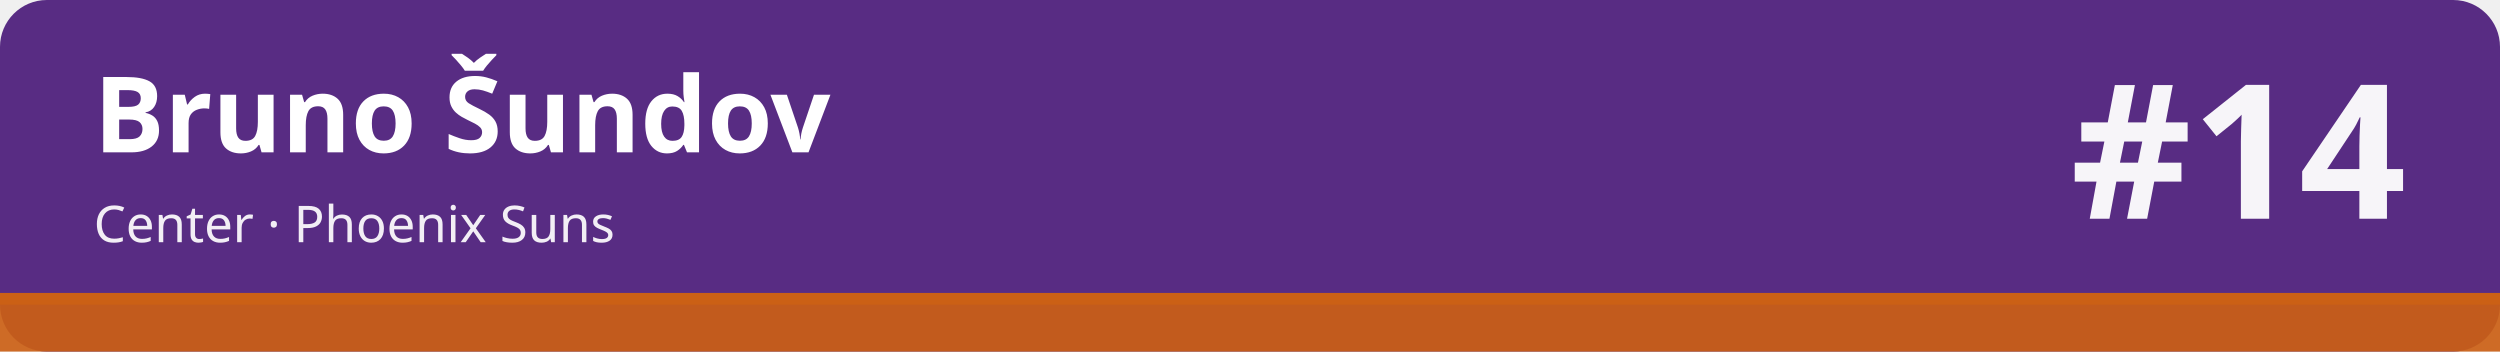
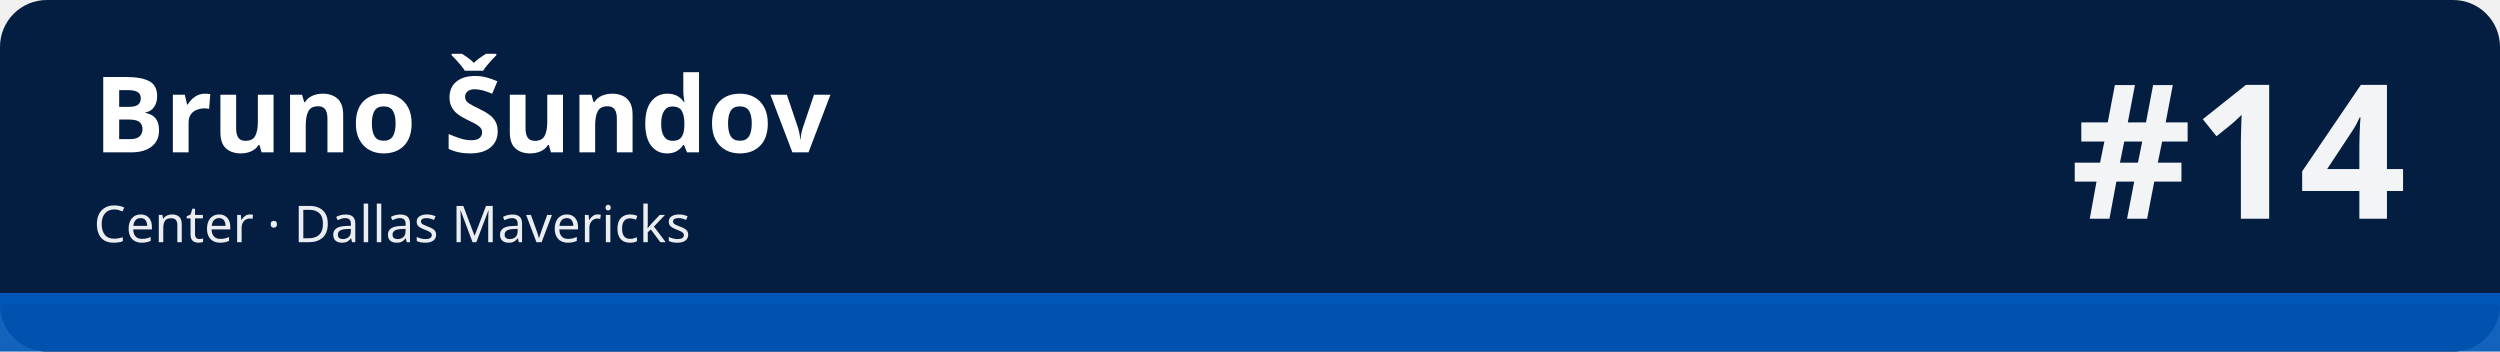
<svg xmlns="http://www.w3.org/2000/svg" width="1280" height="180" viewBox="0 0 1280 180" role="img" aria-labelledby="t d">
-   <rect width="1280" height="180" rx="24" fill="#582c83" />
-   <rect x="0" y="150" width="1280" height="30" fill="#cb6015" fill-opacity=".92" />
-   <rect x="0" y="150" width="1280" height="6" fill="#cb6015" />
+   <rect width="1280" height="180" rx="24" fill="#041e42" />
+   <rect x="0" y="150" width="1280" height="30" fill="#0057b7" fill-opacity=".92" />
+   <rect x="0" y="150" width="1280" height="6" fill="#0057b7" />
  <text x="48" y="78" font-family="sans-serif" font-size="54" font-weight="700" fill="#ffffff">Bruno Šundov</text>
-   <text x="48" y="124" font-family="sans-serif" font-size="26" fill="#ffffff" fill-opacity=".92">Center · Phoenix Suns</text>
+   <text x="48" y="124" font-family="sans-serif" font-size="26" fill="#ffffff" fill-opacity=".92">Center · Dallas Mavericks</text>
  <text x="1232" y="112" font-family="sans-serif" font-size="96" font-weight="800" fill="#ffffff" fill-opacity=".95" text-anchor="end">#14</text>
</svg>
